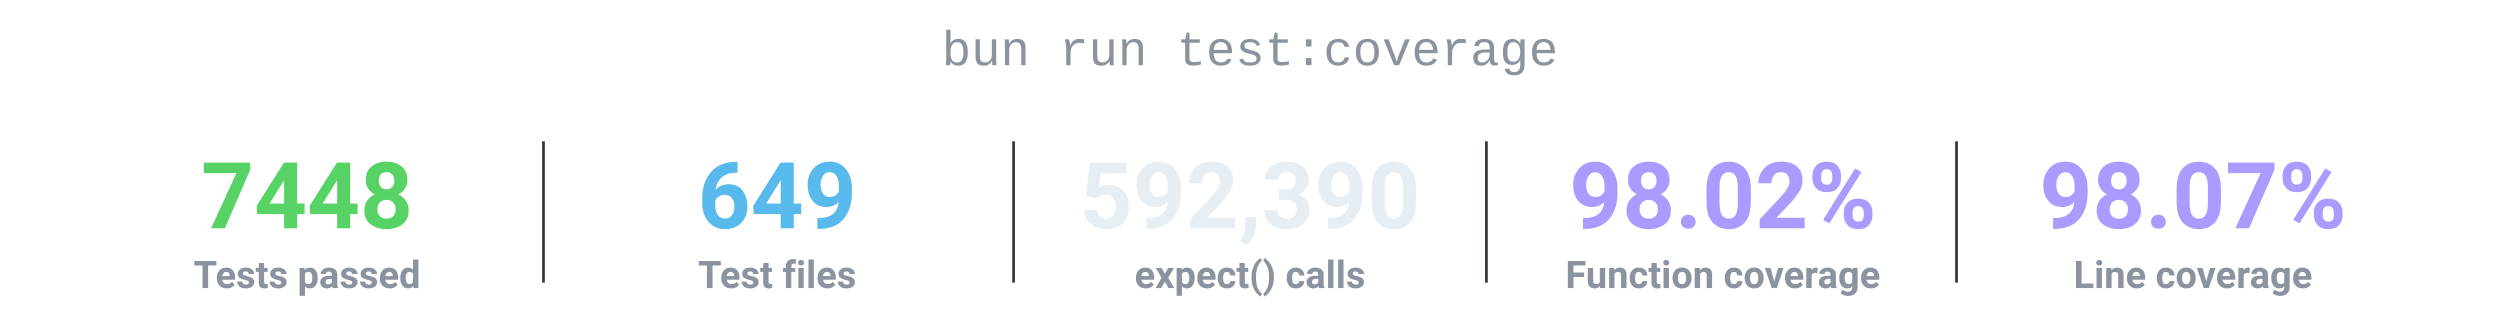
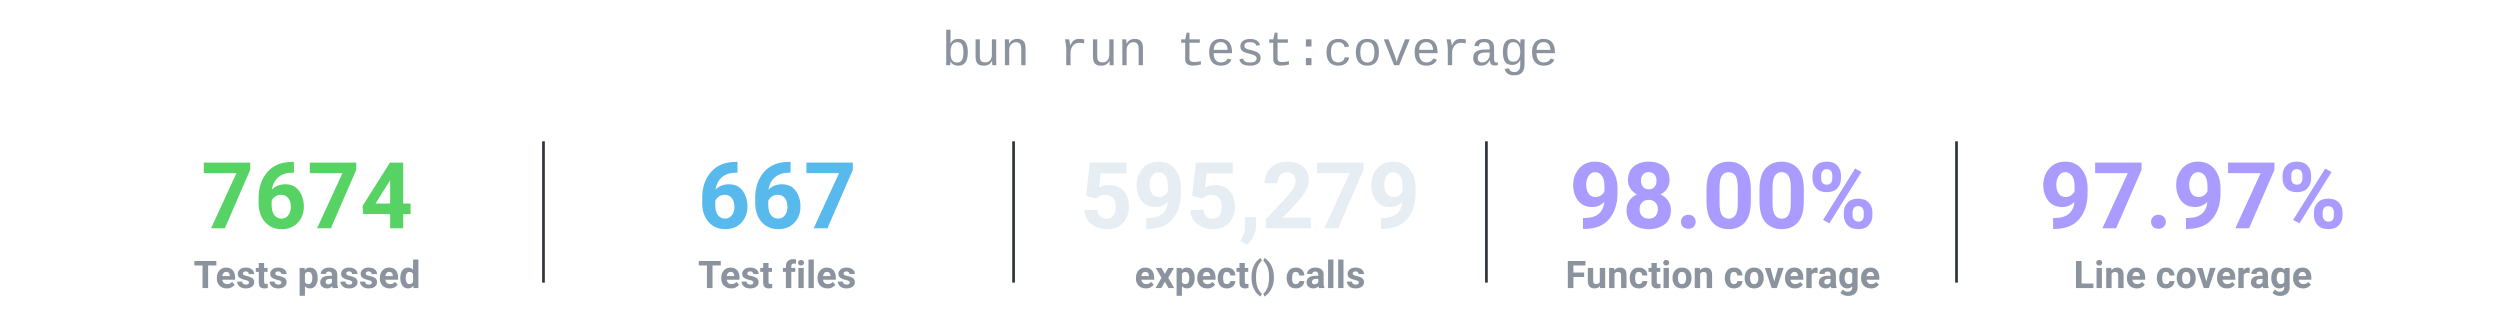
- <svg xmlns="http://www.w3.org/2000/svg" viewBox="0 0 920 122" width="920" height="122" role="img" aria-label="bun run test:coverage — 7448 tests passed, 649 test files, 592,390 expect() calls, 98.02% function coverage, 98.07% line coverage">
+ <svg xmlns="http://www.w3.org/2000/svg" viewBox="0 0 920 122" width="920" height="122" role="img" aria-label="bun run test:coverage — 7674 tests passed, 667 test files, 595,279 expect() calls, 98.00% function coverage, 97.97% line coverage">
  <style>
    .cmd { font-family: ui-monospace, SFMono-Regular, 'SF Mono', Menlo, Consolas, 'Liberation Mono', monospace; font-weight: 500; font-size: 18px; }
    .val { font-family: system-ui, -apple-system, BlinkMacSystemFont, 'Segoe UI', Roboto, sans-serif; font-weight: 700; font-size: 34px; }
    .lbl { font-family: system-ui, -apple-system, BlinkMacSystemFont, 'Segoe UI', Roboto, sans-serif; font-weight: 600; font-size: 14px; }
  </style>
  <text x="460" y="24" text-anchor="middle" class="cmd" fill="#8b949e">bun run test:coverage</text>
  <line x1="200" y1="52" x2="200" y2="104" stroke="#30363d" stroke-width="1" />
  <line x1="373" y1="52" x2="373" y2="104" stroke="#30363d" stroke-width="1" />
  <line x1="547" y1="52" x2="547" y2="104" stroke="#30363d" stroke-width="1" />
  <line x1="720" y1="52" x2="720" y2="104" stroke="#30363d" stroke-width="1" />
-   <text x="113" y="84" text-anchor="middle" class="val" fill="#56d364">7448</text>
+   <text x="113" y="84" text-anchor="middle" class="val" fill="#56d364">7674</text>
  <text x="113" y="106" text-anchor="middle" class="lbl" fill="#8b949e">Tests passed</text>
-   <text x="286" y="84" text-anchor="middle" class="val" fill="#58b9ec">649</text>
+   <text x="286" y="84" text-anchor="middle" class="val" fill="#58b9ec">667</text>
  <text x="286" y="106" text-anchor="middle" class="lbl" fill="#8b949e">Test files</text>
-   <text x="460" y="84" text-anchor="middle" class="val" fill="#e6edf3">592,390</text>
+   <text x="460" y="84" text-anchor="middle" class="val" fill="#e6edf3">595,279</text>
  <text x="460" y="106" text-anchor="middle" class="lbl" fill="#8b949e">expect() calls</text>
-   <text x="634" y="84" text-anchor="middle" class="val" fill="#a99bff">98.02%</text>
+   <text x="634" y="84" text-anchor="middle" class="val" fill="#a99bff">98.00%</text>
  <text x="634" y="106" text-anchor="middle" class="lbl" fill="#8b949e">Function coverage</text>
-   <text x="807" y="84" text-anchor="middle" class="val" fill="#a99bff">98.07%</text>
+   <text x="807" y="84" text-anchor="middle" class="val" fill="#a99bff">97.97%</text>
  <text x="807" y="106" text-anchor="middle" class="lbl" fill="#8b949e">Line coverage</text>
</svg>
